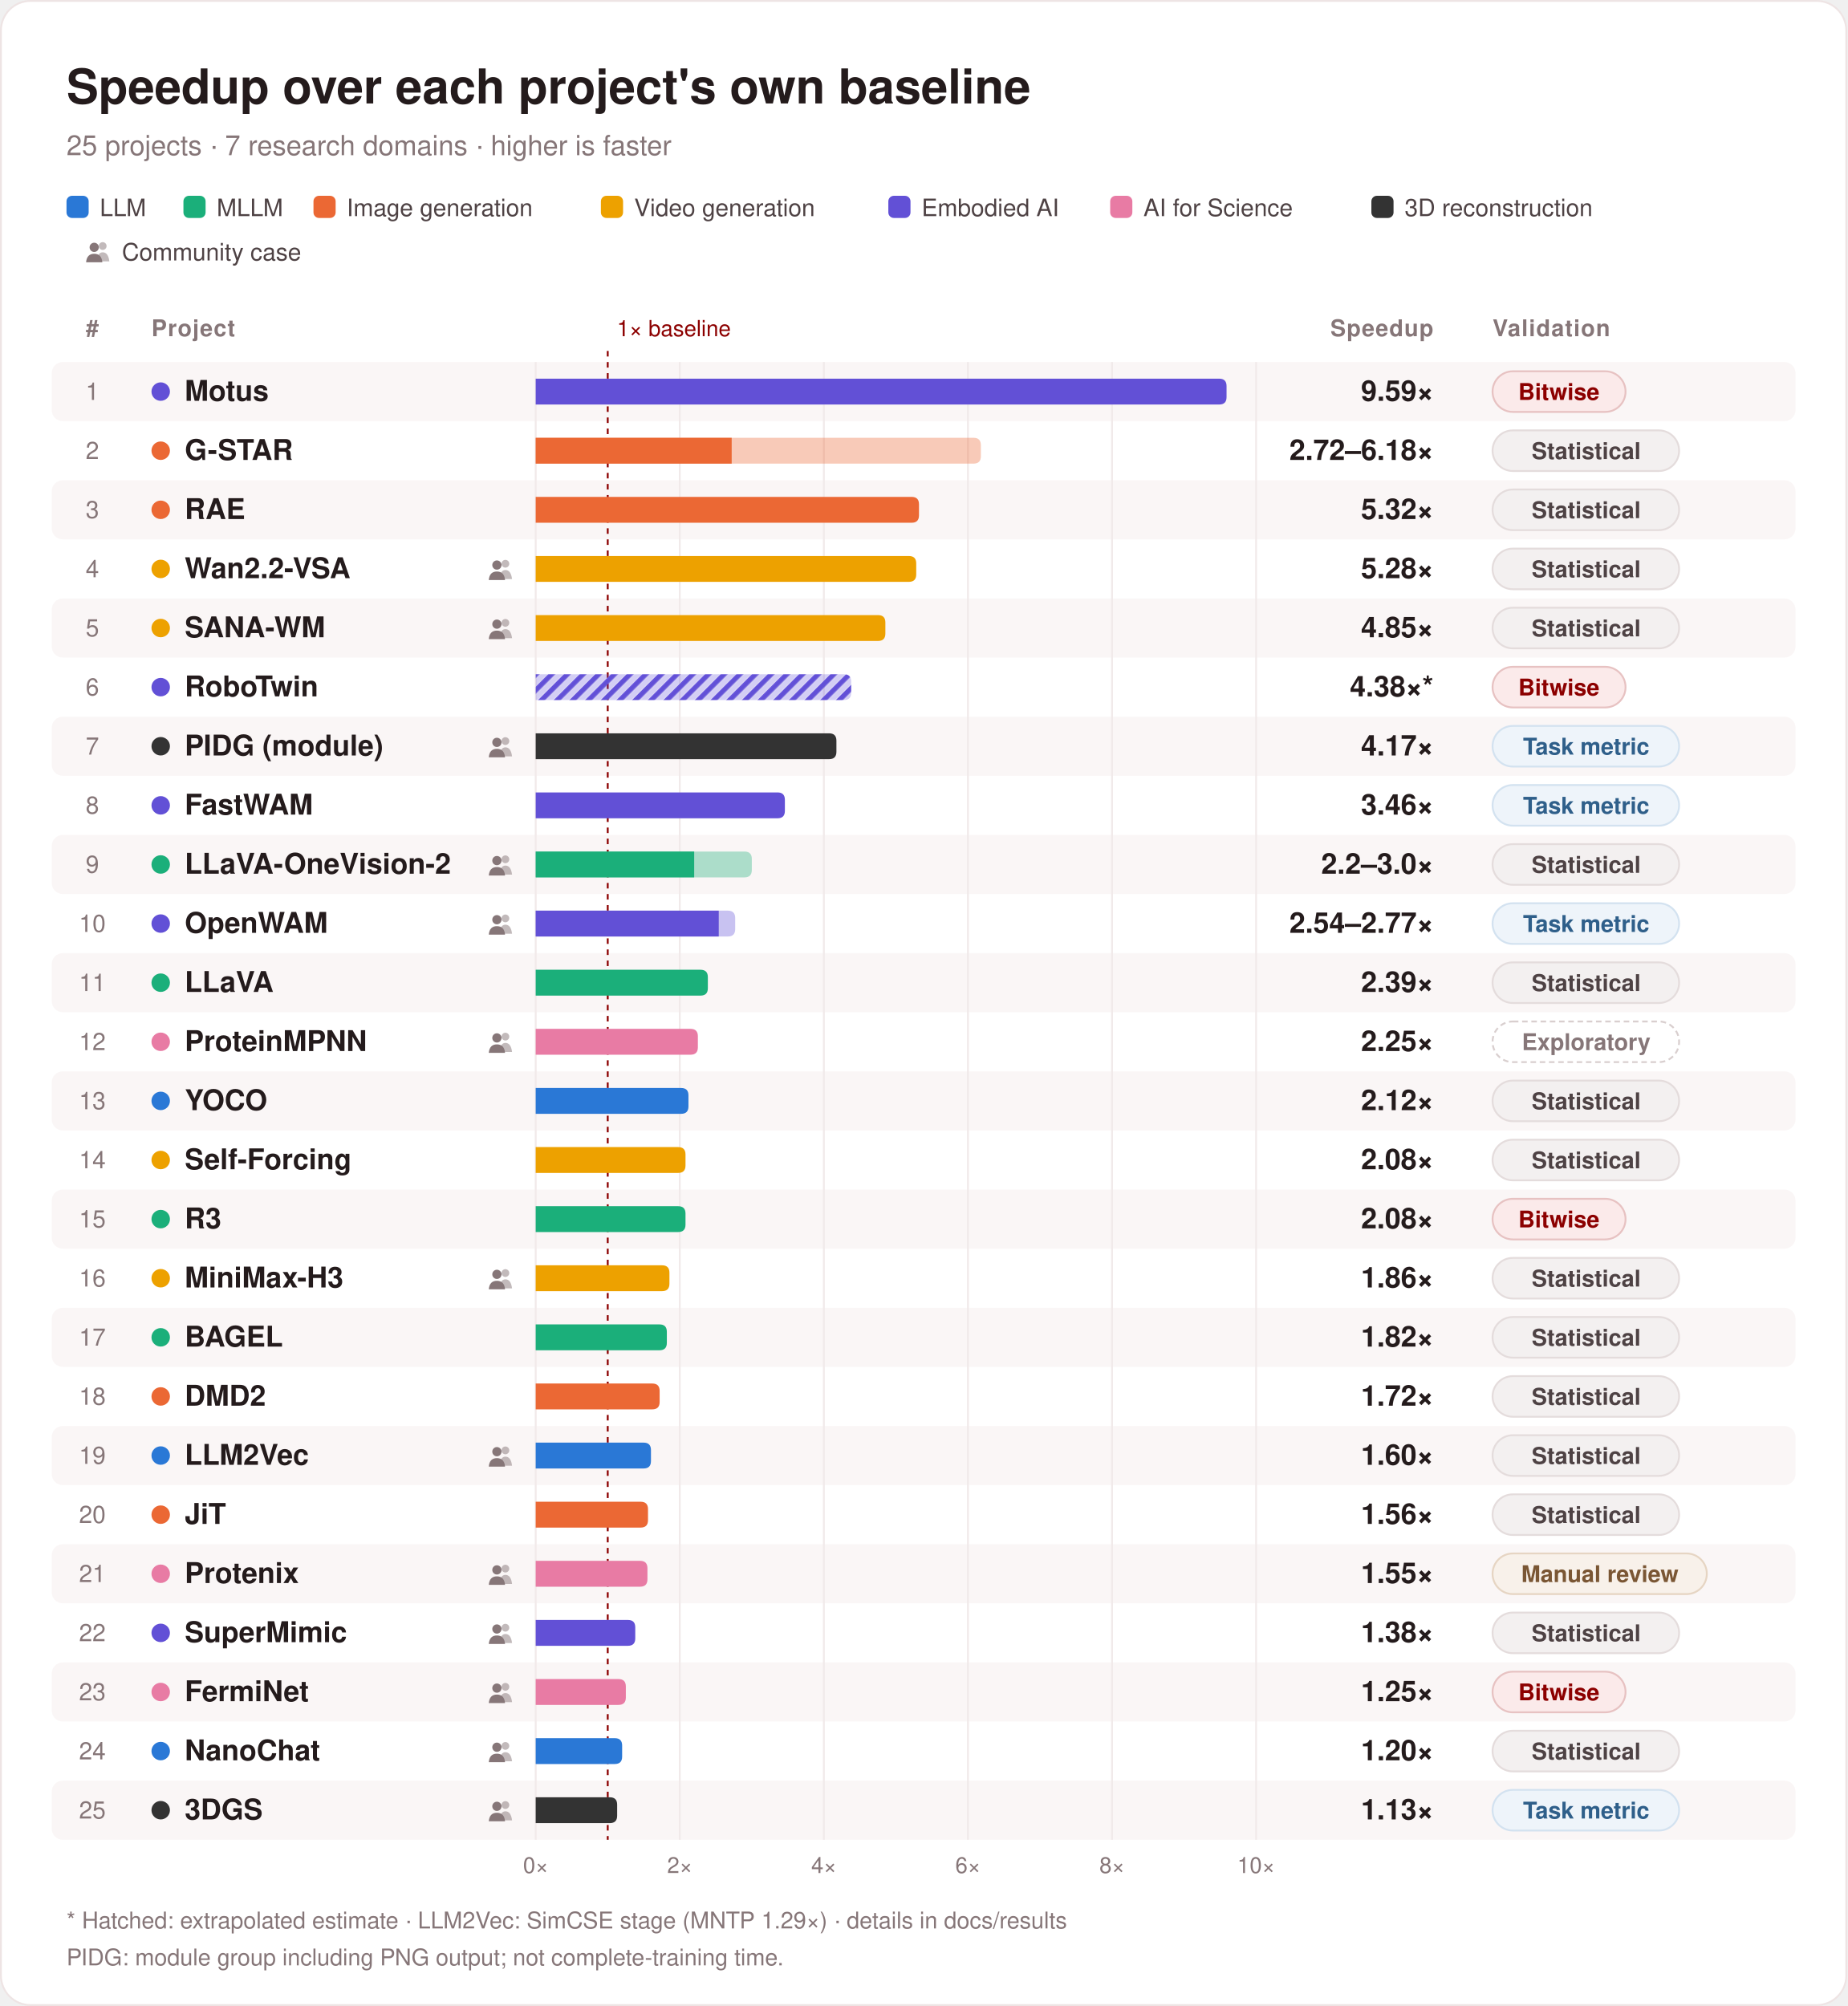
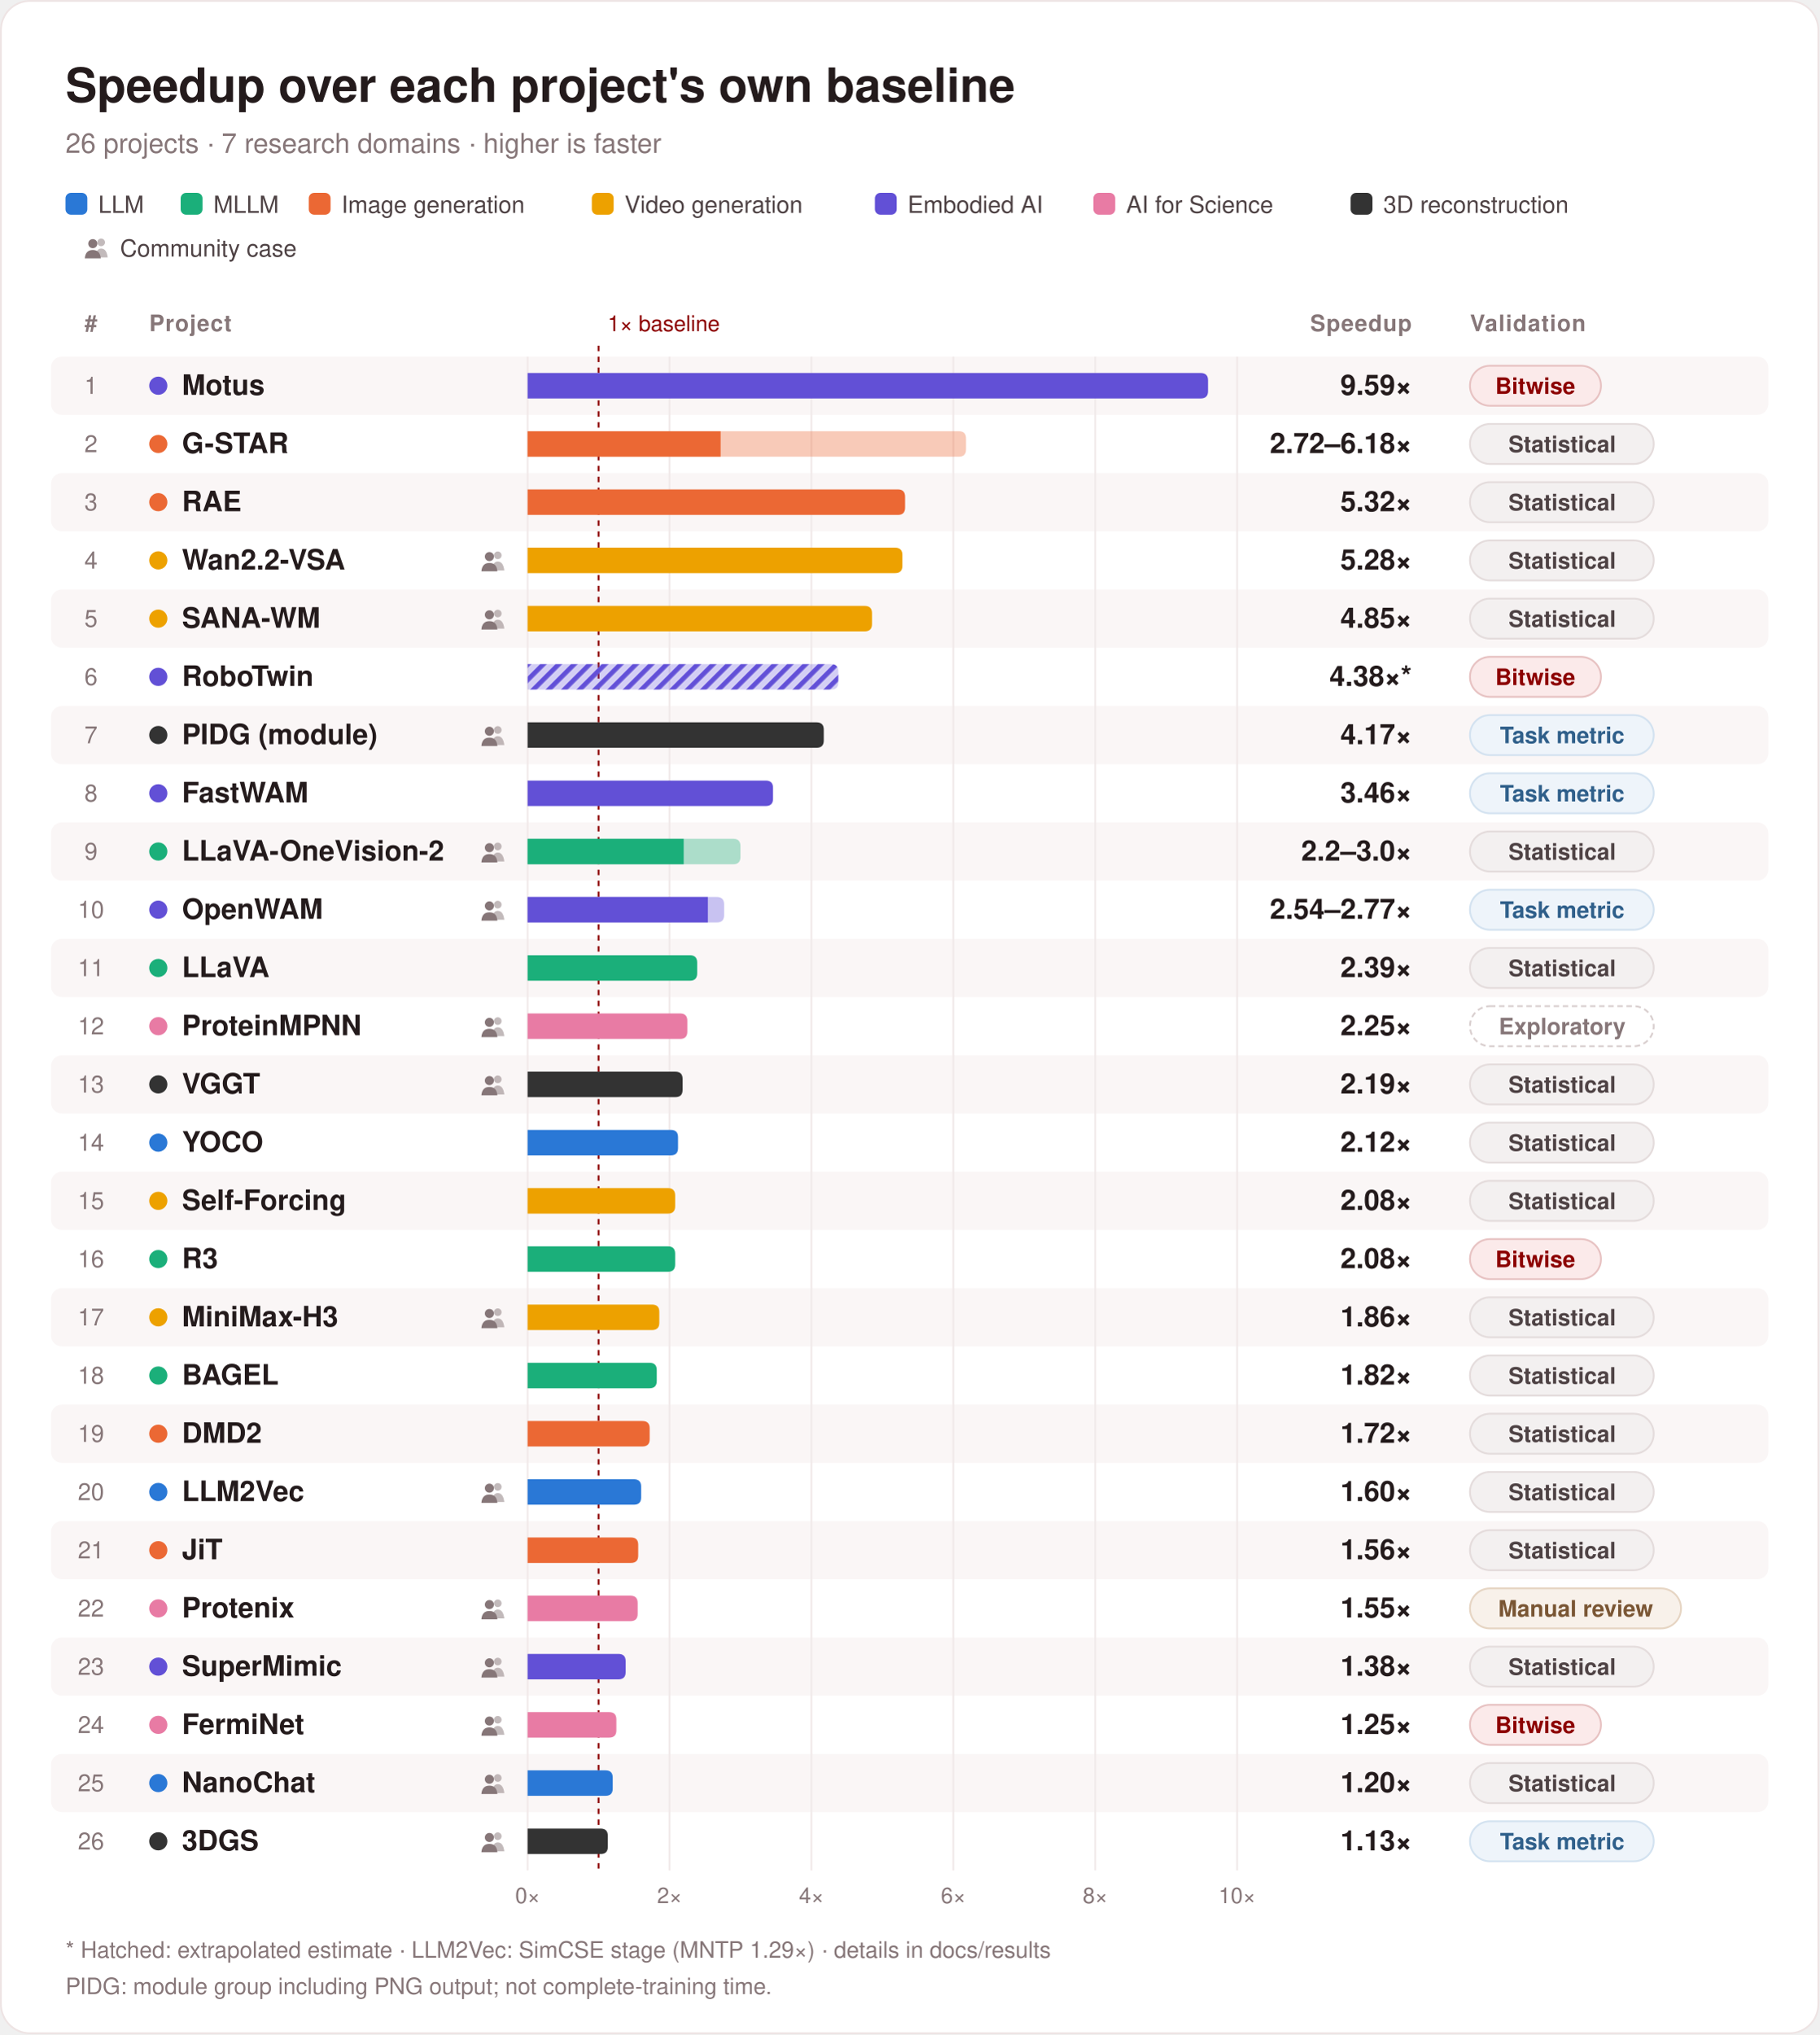
- <svg xmlns="http://www.w3.org/2000/svg" width="1000" height="1086" viewBox="0 0 1000 1086" role="img" aria-labelledby="t d">
+ <svg xmlns="http://www.w3.org/2000/svg" width="1000" height="1118" viewBox="0 0 1000 1118" role="img" aria-labelledby="t d">
  <defs>
    <pattern id="h-llm" width="6" height="6" patternUnits="userSpaceOnUse" patternTransform="rotate(45)">
      <rect width="6" height="6" fill="#2a78d6" fill-opacity=".28" />
      <rect width="2.6" height="6" fill="#2a78d6" />
    </pattern>
    <pattern id="h-mllm" width="6" height="6" patternUnits="userSpaceOnUse" patternTransform="rotate(45)">
      <rect width="6" height="6" fill="#1baf7a" fill-opacity=".28" />
      <rect width="2.6" height="6" fill="#1baf7a" />
    </pattern>
    <pattern id="h-img" width="6" height="6" patternUnits="userSpaceOnUse" patternTransform="rotate(45)">
      <rect width="6" height="6" fill="#eb6834" fill-opacity=".28" />
      <rect width="2.6" height="6" fill="#eb6834" />
    </pattern>
    <pattern id="h-vid" width="6" height="6" patternUnits="userSpaceOnUse" patternTransform="rotate(45)">
      <rect width="6" height="6" fill="#eda100" fill-opacity=".28" />
      <rect width="2.6" height="6" fill="#eda100" />
    </pattern>
    <pattern id="h-emb" width="6" height="6" patternUnits="userSpaceOnUse" patternTransform="rotate(45)">
      <rect width="6" height="6" fill="#6250d6" fill-opacity=".28" />
      <rect width="2.6" height="6" fill="#6250d6" />
    </pattern>
    <pattern id="h-sci" width="6" height="6" patternUnits="userSpaceOnUse" patternTransform="rotate(45)">
      <rect width="6" height="6" fill="#e87ba4" fill-opacity=".28" />
      <rect width="2.6" height="6" fill="#e87ba4" />
    </pattern>
    <pattern id="h-3d" width="6" height="6" patternUnits="userSpaceOnUse" patternTransform="rotate(45)">
      <rect width="6" height="6" fill="#333333" fill-opacity=".28" />
      <rect width="2.6" height="6" fill="#333333" />
    </pattern>
    <style>text{font-family:-apple-system,BlinkMacSystemFont,"Segoe UI","Helvetica Neue",Helvetica,Arial,"PingFang SC","Hiragino Sans GB","Microsoft YaHei","Noto Sans CJK SC",sans-serif}.title{font-size:26px;font-weight:700;fill:#241B1C}.sub{font-size:15px;fill:#867678}.col{font-size:12.5px;font-weight:600;fill:#867678;letter-spacing:.04em}.rank{font-size:13px;fill:#867678;font-variant-numeric:tabular-nums}.name{font-size:15.5px;font-weight:600;fill:#241B1C}.dom{font-size:13px;fill:#867678}.val{font-size:15.5px;font-weight:700;fill:#241B1C;font-variant-numeric:tabular-nums}.chip{font-size:12.5px;font-weight:600}.leg{font-size:13px;fill:#4E4244}.tick{font-size:12px;fill:#867678;font-variant-numeric:tabular-nums}.foot{font-size:12.5px;fill:#867678}.big{font-size:26px;font-weight:800;fill:#241B1C;font-variant-numeric:tabular-nums}.tl{font-size:13px;fill:#4E4244;font-variant-numeric:tabular-nums}.tlb{font-size:13px;font-weight:700;fill:#241B1C;font-variant-numeric:tabular-nums}.q{font-size:13px;fill:#4E4244}</style>
  </defs>
-   <rect x="0.5" y="0.5" width="999" height="1085" rx="16" fill="#FFFFFF" stroke="#EEE4E4" />
+   <rect x="0.5" y="0.5" width="999" height="1117" rx="16" fill="#FFFFFF" stroke="#EEE4E4" />
  <text x="36" y="56" class="title">Speedup over each project's own baseline</text>
-   <text x="36" y="84" class="sub">25 projects · 7 research domains · higher is faster</text>
+   <text x="36" y="84" class="sub">26 projects · 7 research domains · higher is faster</text>
  <rect x="36" y="106" width="12" height="12" rx="3" fill="#2a78d6" />
  <text x="54" y="117" class="leg">LLM</text>
  <rect x="99.3" y="106" width="12" height="12" rx="3" fill="#1baf7a" />
  <text x="117.3" y="117" class="leg">MLLM</text>
  <rect x="169.7" y="106" width="12" height="12" rx="3" fill="#eb6834" />
  <text x="187.7" y="117" class="leg">Image generation</text>
  <rect x="325.3" y="106" width="12" height="12" rx="3" fill="#eda100" />
  <text x="343.3" y="117" class="leg">Video generation</text>
  <rect x="480.9" y="106" width="12" height="12" rx="3" fill="#6250d6" />
  <text x="498.9" y="117" class="leg">Embodied AI</text>
  <rect x="601.0" y="106" width="12" height="12" rx="3" fill="#e87ba4" />
  <text x="619.0" y="117" class="leg">AI for Science</text>
  <rect x="742.4" y="106" width="12" height="12" rx="3" fill="#333333" />
  <text x="760.4" y="117" class="leg">3D reconstruction</text>
  <g fill="#867678">
    <g fill-opacity=".5">
      <circle cx="55.6" cy="133.2" r="2.1" />
      <path d="M52.4 141.5Q52.8 136.6 55.6 136.6Q58.6 136.6 59.2 141.5Z" />
    </g>
    <circle cx="51.0" cy="133.9" r="2.5" />
    <path d="M46.6 142.0Q47.0 137.4 51.0 137.4Q55.0 137.4 55.4 142.0Z" />
  </g>
  <text x="66.0" y="141" class="leg">Community case</text>
  <text x="50" y="182" class="col" text-anchor="middle">#</text>
  <text x="82" y="182" class="col">Project</text>
  <text x="776" y="182" class="col" text-anchor="end">Speedup</text>
  <text x="808" y="182" class="col">Validation</text>
  <rect x="28" y="196" width="944" height="32" rx="6" fill="#FAF6F6" />
  <rect x="28" y="260" width="944" height="32" rx="6" fill="#FAF6F6" />
  <rect x="28" y="324" width="944" height="32" rx="6" fill="#FAF6F6" />
  <rect x="28" y="388" width="944" height="32" rx="6" fill="#FAF6F6" />
  <rect x="28" y="452" width="944" height="32" rx="6" fill="#FAF6F6" />
  <rect x="28" y="516" width="944" height="32" rx="6" fill="#FAF6F6" />
  <rect x="28" y="580" width="944" height="32" rx="6" fill="#FAF6F6" />
  <rect x="28" y="644" width="944" height="32" rx="6" fill="#FAF6F6" />
  <rect x="28" y="708" width="944" height="32" rx="6" fill="#FAF6F6" />
  <rect x="28" y="772" width="944" height="32" rx="6" fill="#FAF6F6" />
  <rect x="28" y="836" width="944" height="32" rx="6" fill="#FAF6F6" />
  <rect x="28" y="900" width="944" height="32" rx="6" fill="#FAF6F6" />
  <rect x="28" y="964" width="944" height="32" rx="6" fill="#FAF6F6" />
-   <line x1="290.0" y1="196" x2="290.0" y2="996" stroke="#F1EAEA" stroke-width="1" />
-   <text x="290.0" y="1014" class="tick" text-anchor="middle">0×</text>
-   <line x1="368.0" y1="196" x2="368.0" y2="996" stroke="#F1EAEA" stroke-width="1" />
-   <text x="368.0" y="1014" class="tick" text-anchor="middle">2×</text>
-   <line x1="446.0" y1="196" x2="446.0" y2="996" stroke="#F1EAEA" stroke-width="1" />
-   <text x="446.0" y="1014" class="tick" text-anchor="middle">4×</text>
-   <line x1="524.0" y1="196" x2="524.0" y2="996" stroke="#F1EAEA" stroke-width="1" />
-   <text x="524.0" y="1014" class="tick" text-anchor="middle">6×</text>
-   <line x1="602.0" y1="196" x2="602.0" y2="996" stroke="#F1EAEA" stroke-width="1" />
-   <text x="602.0" y="1014" class="tick" text-anchor="middle">8×</text>
-   <line x1="680.0" y1="196" x2="680.0" y2="996" stroke="#F1EAEA" stroke-width="1" />
-   <text x="680.0" y="1014" class="tick" text-anchor="middle">10×</text>
-   <line x1="329.0" y1="190" x2="329.0" y2="996" stroke="#8C0000" stroke-width="1" stroke-dasharray="3 3" />
+   <line x1="290.0" y1="196" x2="290.0" y2="1028" stroke="#F1EAEA" stroke-width="1" />
+   <text x="290.0" y="1046" class="tick" text-anchor="middle">0×</text>
+   <line x1="368.0" y1="196" x2="368.0" y2="1028" stroke="#F1EAEA" stroke-width="1" />
+   <text x="368.0" y="1046" class="tick" text-anchor="middle">2×</text>
+   <line x1="446.0" y1="196" x2="446.0" y2="1028" stroke="#F1EAEA" stroke-width="1" />
+   <text x="446.0" y="1046" class="tick" text-anchor="middle">4×</text>
+   <line x1="524.0" y1="196" x2="524.0" y2="1028" stroke="#F1EAEA" stroke-width="1" />
+   <text x="524.0" y="1046" class="tick" text-anchor="middle">6×</text>
+   <line x1="602.0" y1="196" x2="602.0" y2="1028" stroke="#F1EAEA" stroke-width="1" />
+   <text x="602.0" y="1046" class="tick" text-anchor="middle">8×</text>
+   <line x1="680.0" y1="196" x2="680.0" y2="1028" stroke="#F1EAEA" stroke-width="1" />
+   <text x="680.0" y="1046" class="tick" text-anchor="middle">10×</text>
+   <line x1="329.0" y1="190" x2="329.0" y2="1028" stroke="#8C0000" stroke-width="1" stroke-dasharray="3 3" />
  <text x="334.0" y="182" class="tick" fill="#8C0000" style="fill:#8C0000">1× baseline</text>
  <text x="50" y="216.5" class="rank" text-anchor="middle">1</text>
  <circle cx="87" cy="212.0" r="5" fill="#6250d6" />
  <text x="100" y="217.0" class="name">Motus</text>
  <path d="M290.0 205.0H660.0Q664.0 205.0 664.0 209.0V215.0Q664.0 219.0 660.0 219.0H290.0Z" fill="#6250d6" />
  <text x="776" y="217.0" class="val" text-anchor="end">9.59×</text>
  <rect x="808" y="201.0" width="72" height="22" rx="11" fill="#FBEAEA" stroke="#E7C2C2" />
  <text x="843.9" y="216.5" class="chip" text-anchor="middle" style="fill:#8C0000">Bitwise</text>
  <text x="50" y="248.5" class="rank" text-anchor="middle">2</text>
  <circle cx="87" cy="244.0" r="5" fill="#eb6834" />
  <text x="100" y="249.0" class="name">G-STAR</text>
  <path d="M290.0 237.0H527.0Q531.0 237.0 531.0 241.0V247.0Q531.0 251.0 527.0 251.0H290.0Z" fill="#eb6834" fill-opacity=".35" />
  <path d="M290.0 237.0H396.1Q396.1 237.0 396.1 237.0V251.0Q396.1 251.0 396.1 251.0H290.0Z" fill="#eb6834" />
  <text x="776" y="249.0" class="val" text-anchor="end">2.72–6.18×</text>
  <rect x="808" y="233.0" width="101" height="22" rx="11" fill="#F3F0F0" stroke="#E4DCDC" />
  <text x="858.7" y="248.5" class="chip" text-anchor="middle" style="fill:#4E4244">Statistical</text>
  <text x="50" y="280.5" class="rank" text-anchor="middle">3</text>
  <circle cx="87" cy="276.0" r="5" fill="#eb6834" />
  <text x="100" y="281.0" class="name">RAE</text>
  <path d="M290.0 269.0H493.5Q497.5 269.0 497.5 273.0V279.0Q497.5 283.0 493.5 283.0H290.0Z" fill="#eb6834" />
  <text x="776" y="281.0" class="val" text-anchor="end">5.32×</text>
  <rect x="808" y="265.0" width="101" height="22" rx="11" fill="#F3F0F0" stroke="#E4DCDC" />
  <text x="858.7" y="280.5" class="chip" text-anchor="middle" style="fill:#4E4244">Statistical</text>
  <text x="50" y="312.5" class="rank" text-anchor="middle">4</text>
  <circle cx="87" cy="308.0" r="5" fill="#eda100" />
  <text x="100" y="313.0" class="name">Wan2.2-VSA</text>
  <g fill="#867678">
    <g fill-opacity=".5">
      <circle cx="273.6" cy="305.2" r="2.1" />
      <path d="M270.4 313.5Q270.8 308.6 273.6 308.6Q276.6 308.6 277.2 313.5Z" />
    </g>
    <circle cx="269.0" cy="305.9" r="2.5" />
    <path d="M264.6 314.0Q265.0 309.4 269.0 309.4Q273.0 309.4 273.4 314.0Z" />
  </g>
  <path d="M290.0 301.0H492.0Q496.0 301.0 496.0 305.0V311.0Q496.0 315.0 492.0 315.0H290.0Z" fill="#eda100" />
  <text x="776" y="313.0" class="val" text-anchor="end">5.28×</text>
  <rect x="808" y="297.0" width="101" height="22" rx="11" fill="#F3F0F0" stroke="#E4DCDC" />
  <text x="858.7" y="312.5" class="chip" text-anchor="middle" style="fill:#4E4244">Statistical</text>
  <text x="50" y="344.5" class="rank" text-anchor="middle">5</text>
  <circle cx="87" cy="340.0" r="5" fill="#eda100" />
  <text x="100" y="345.0" class="name">SANA-WM</text>
  <g fill="#867678">
    <g fill-opacity=".5">
      <circle cx="273.6" cy="337.2" r="2.1" />
      <path d="M270.4 345.5Q270.8 340.6 273.6 340.6Q276.6 340.6 277.2 345.5Z" />
    </g>
    <circle cx="269.0" cy="337.9" r="2.5" />
    <path d="M264.6 346.0Q265.0 341.4 269.0 341.4Q273.0 341.4 273.4 346.0Z" />
  </g>
  <path d="M290.0 333.0H475.3Q479.3 333.0 479.3 337.0V343.0Q479.3 347.0 475.3 347.0H290.0Z" fill="#eda100" />
  <text x="776" y="345.0" class="val" text-anchor="end">4.85×</text>
  <rect x="808" y="329.0" width="101" height="22" rx="11" fill="#F3F0F0" stroke="#E4DCDC" />
  <text x="858.7" y="344.5" class="chip" text-anchor="middle" style="fill:#4E4244">Statistical</text>
  <text x="50" y="376.5" class="rank" text-anchor="middle">6</text>
  <circle cx="87" cy="372.0" r="5" fill="#6250d6" />
  <text x="100" y="377.0" class="name">RoboTwin</text>
  <path d="M290.0 365.0H456.8Q460.8 365.0 460.8 369.0V375.0Q460.8 379.0 456.8 379.0H290.0Z" fill="url(#h-emb)" />
  <text x="776" y="377.0" class="val" text-anchor="end">4.38×*</text>
  <rect x="808" y="361.0" width="72" height="22" rx="11" fill="#FBEAEA" stroke="#E7C2C2" />
  <text x="843.9" y="376.5" class="chip" text-anchor="middle" style="fill:#8C0000">Bitwise</text>
  <text x="50" y="408.5" class="rank" text-anchor="middle">7</text>
  <circle cx="87" cy="404.0" r="5" fill="#333333" />
  <text x="100" y="409.0" class="name">PIDG (module)</text>
  <g fill="#867678">
    <g fill-opacity=".5">
      <circle cx="273.6" cy="401.2" r="2.1" />
      <path d="M270.4 409.5Q270.8 404.6 273.6 404.6Q276.6 404.6 277.2 409.5Z" />
    </g>
    <circle cx="269.0" cy="401.9" r="2.5" />
    <path d="M264.6 410.0Q265.0 405.4 269.0 405.4Q273.0 405.4 273.4 410.0Z" />
  </g>
  <path d="M290.0 397.0H448.8Q452.8 397.0 452.8 401.0V407.0Q452.8 411.0 448.8 411.0H290.0Z" fill="#333333" />
  <text x="776" y="409.0" class="val" text-anchor="end">4.17×</text>
  <rect x="808" y="393.0" width="101" height="22" rx="11" fill="#EEF4FA" stroke="#D3E2F0" />
  <text x="858.7" y="408.5" class="chip" text-anchor="middle" style="fill:#2F5F8A">Task metric</text>
  <text x="50" y="440.5" class="rank" text-anchor="middle">8</text>
  <circle cx="87" cy="436.0" r="5" fill="#6250d6" />
  <text x="100" y="441.0" class="name">FastWAM</text>
  <path d="M290.0 429.0H420.9Q424.9 429.0 424.9 433.0V439.0Q424.9 443.0 420.9 443.0H290.0Z" fill="#6250d6" />
  <text x="776" y="441.0" class="val" text-anchor="end">3.46×</text>
  <rect x="808" y="425.0" width="101" height="22" rx="11" fill="#EEF4FA" stroke="#D3E2F0" />
  <text x="858.7" y="440.5" class="chip" text-anchor="middle" style="fill:#2F5F8A">Task metric</text>
  <text x="50" y="472.5" class="rank" text-anchor="middle">9</text>
  <circle cx="87" cy="468.0" r="5" fill="#1baf7a" />
  <text x="100" y="473.0" class="name">LLaVA-OneVision-2</text>
  <g fill="#867678">
    <g fill-opacity=".5">
      <circle cx="273.6" cy="465.2" r="2.1" />
      <path d="M270.4 473.5Q270.8 468.6 273.6 468.6Q276.6 468.6 277.2 473.5Z" />
    </g>
    <circle cx="269.0" cy="465.9" r="2.5" />
    <path d="M264.6 474.0Q265.0 469.4 269.0 469.4Q273.0 469.4 273.4 474.0Z" />
  </g>
  <path d="M290.0 461.0H403.0Q407.0 461.0 407.0 465.0V471.0Q407.0 475.0 403.0 475.0H290.0Z" fill="#1baf7a" fill-opacity=".35" />
  <path d="M290.0 461.0H375.8Q375.8 461.0 375.8 461.0V475.0Q375.8 475.0 375.8 475.0H290.0Z" fill="#1baf7a" />
  <text x="776" y="473.0" class="val" text-anchor="end">2.2–3.0×</text>
  <rect x="808" y="457.0" width="101" height="22" rx="11" fill="#F3F0F0" stroke="#E4DCDC" />
  <text x="858.7" y="472.5" class="chip" text-anchor="middle" style="fill:#4E4244">Statistical</text>
  <text x="50" y="504.5" class="rank" text-anchor="middle">10</text>
  <circle cx="87" cy="500.0" r="5" fill="#6250d6" />
  <text x="100" y="505.0" class="name">OpenWAM</text>
  <g fill="#867678">
    <g fill-opacity=".5">
      <circle cx="273.6" cy="497.2" r="2.1" />
      <path d="M270.4 505.5Q270.8 500.6 273.6 500.6Q276.6 500.6 277.2 505.5Z" />
    </g>
    <circle cx="269.0" cy="497.9" r="2.5" />
    <path d="M264.6 506.0Q265.0 501.4 269.0 501.4Q273.0 501.4 273.4 506.0Z" />
  </g>
  <path d="M290.0 493.0H394.0Q398.0 493.0 398.0 497.0V503.0Q398.0 507.0 394.0 507.0H290.0Z" fill="#6250d6" fill-opacity=".35" />
  <path d="M290.0 493.0H389.1Q389.1 493.0 389.1 493.0V507.0Q389.1 507.0 389.1 507.0H290.0Z" fill="#6250d6" />
  <text x="776" y="505.0" class="val" text-anchor="end">2.54–2.77×</text>
  <rect x="808" y="489.0" width="101" height="22" rx="11" fill="#EEF4FA" stroke="#D3E2F0" />
  <text x="858.7" y="504.5" class="chip" text-anchor="middle" style="fill:#2F5F8A">Task metric</text>
  <text x="50" y="536.5" class="rank" text-anchor="middle">11</text>
  <circle cx="87" cy="532.0" r="5" fill="#1baf7a" />
  <text x="100" y="537.0" class="name">LLaVA</text>
  <path d="M290.0 525.0H379.2Q383.2 525.0 383.2 529.0V535.0Q383.2 539.0 379.2 539.0H290.0Z" fill="#1baf7a" />
  <text x="776" y="537.0" class="val" text-anchor="end">2.39×</text>
  <rect x="808" y="521.0" width="101" height="22" rx="11" fill="#F3F0F0" stroke="#E4DCDC" />
  <text x="858.7" y="536.5" class="chip" text-anchor="middle" style="fill:#4E4244">Statistical</text>
  <text x="50" y="568.5" class="rank" text-anchor="middle">12</text>
  <circle cx="87" cy="564.0" r="5" fill="#e87ba4" />
  <text x="100" y="569.0" class="name">ProteinMPNN</text>
  <g fill="#867678">
    <g fill-opacity=".5">
      <circle cx="273.6" cy="561.2" r="2.1" />
      <path d="M270.4 569.5Q270.8 564.6 273.6 564.6Q276.6 564.6 277.2 569.5Z" />
    </g>
    <circle cx="269.0" cy="561.9" r="2.5" />
    <path d="M264.6 570.0Q265.0 565.4 269.0 565.4Q273.0 565.4 273.4 570.0Z" />
  </g>
  <path d="M290.0 557.0H373.8Q377.8 557.0 377.8 561.0V567.0Q377.8 571.0 373.8 571.0H290.0Z" fill="#e87ba4" />
  <text x="776" y="569.0" class="val" text-anchor="end">2.25×</text>
  <rect x="808" y="553.0" width="101" height="22" rx="11" fill="#FFFFFF" stroke="#D9CFCF" stroke-dasharray="3 2" />
  <text x="858.7" y="568.5" class="chip" text-anchor="middle" style="fill:#867678">Exploratory</text>
  <text x="50" y="600.5" class="rank" text-anchor="middle">13</text>
-   <circle cx="87" cy="596.0" r="5" fill="#2a78d6" />
-   <text x="100" y="601.0" class="name">YOCO</text>
-   <path d="M290.0 589.0H368.7Q372.7 589.0 372.7 593.0V599.0Q372.7 603.0 368.7 603.0H290.0Z" fill="#2a78d6" />
-   <text x="776" y="601.0" class="val" text-anchor="end">2.12×</text>
+   <circle cx="87" cy="596.0" r="5" fill="#333333" />
+   <text x="100" y="601.0" class="name">VGGT</text>
+   <g fill="#867678">
+     <g fill-opacity=".5">
+       <circle cx="273.6" cy="593.2" r="2.1" />
+       <path d="M270.4 601.5Q270.8 596.6 273.6 596.6Q276.6 596.6 277.2 601.5Z" />
+     </g>
+     <circle cx="269.0" cy="593.9" r="2.5" />
+     <path d="M264.6 602.0Q265.0 597.4 269.0 597.4Q273.0 597.4 273.4 602.0Z" />
+   </g>
+   <path d="M290.0 589.0H371.2Q375.2 589.0 375.2 593.0V599.0Q375.2 603.0 371.2 603.0H290.0Z" fill="#333333" />
+   <text x="776" y="601.0" class="val" text-anchor="end">2.19×</text>
  <rect x="808" y="585.0" width="101" height="22" rx="11" fill="#F3F0F0" stroke="#E4DCDC" />
  <text x="858.7" y="600.5" class="chip" text-anchor="middle" style="fill:#4E4244">Statistical</text>
  <text x="50" y="632.5" class="rank" text-anchor="middle">14</text>
-   <circle cx="87" cy="628.0" r="5" fill="#eda100" />
-   <text x="100" y="633.0" class="name">Self-Forcing</text>
-   <path d="M290.0 621.0H367.1Q371.1 621.0 371.1 625.0V631.0Q371.1 635.0 367.1 635.0H290.0Z" fill="#eda100" />
-   <text x="776" y="633.0" class="val" text-anchor="end">2.08×</text>
+   <circle cx="87" cy="628.0" r="5" fill="#2a78d6" />
+   <text x="100" y="633.0" class="name">YOCO</text>
+   <path d="M290.0 621.0H368.7Q372.7 621.0 372.7 625.0V631.0Q372.7 635.0 368.7 635.0H290.0Z" fill="#2a78d6" />
+   <text x="776" y="633.0" class="val" text-anchor="end">2.12×</text>
  <rect x="808" y="617.0" width="101" height="22" rx="11" fill="#F3F0F0" stroke="#E4DCDC" />
  <text x="858.7" y="632.5" class="chip" text-anchor="middle" style="fill:#4E4244">Statistical</text>
  <text x="50" y="664.5" class="rank" text-anchor="middle">15</text>
-   <circle cx="87" cy="660.0" r="5" fill="#1baf7a" />
-   <text x="100" y="665.0" class="name">R3</text>
-   <path d="M290.0 653.0H367.1Q371.1 653.0 371.1 657.0V663.0Q371.1 667.0 367.1 667.0H290.0Z" fill="#1baf7a" />
+   <circle cx="87" cy="660.0" r="5" fill="#eda100" />
+   <text x="100" y="665.0" class="name">Self-Forcing</text>
+   <path d="M290.0 653.0H367.1Q371.1 653.0 371.1 657.0V663.0Q371.1 667.0 367.1 667.0H290.0Z" fill="#eda100" />
  <text x="776" y="665.0" class="val" text-anchor="end">2.08×</text>
-   <rect x="808" y="649.0" width="72" height="22" rx="11" fill="#FBEAEA" stroke="#E7C2C2" />
-   <text x="843.9" y="664.5" class="chip" text-anchor="middle" style="fill:#8C0000">Bitwise</text>
+   <rect x="808" y="649.0" width="101" height="22" rx="11" fill="#F3F0F0" stroke="#E4DCDC" />
+   <text x="858.7" y="664.5" class="chip" text-anchor="middle" style="fill:#4E4244">Statistical</text>
  <text x="50" y="696.5" class="rank" text-anchor="middle">16</text>
-   <circle cx="87" cy="692.0" r="5" fill="#eda100" />
-   <text x="100" y="697.0" class="name">MiniMax-H3</text>
-   <g fill="#867678">
-     <g fill-opacity=".5">
-       <circle cx="273.6" cy="689.2" r="2.1" />
-       <path d="M270.4 697.5Q270.8 692.6 273.6 692.6Q276.6 692.6 277.2 697.5Z" />
-     </g>
-     <circle cx="269.0" cy="689.9" r="2.5" />
-     <path d="M264.6 698.0Q265.0 693.4 269.0 693.4Q273.0 693.4 273.4 698.0Z" />
-   </g>
-   <path d="M290.0 685.0H358.4Q362.4 685.0 362.4 689.0V695.0Q362.4 699.0 358.4 699.0H290.0Z" fill="#eda100" />
-   <text x="776" y="697.0" class="val" text-anchor="end">1.86×</text>
-   <rect x="808" y="681.0" width="101" height="22" rx="11" fill="#F3F0F0" stroke="#E4DCDC" />
-   <text x="858.7" y="696.5" class="chip" text-anchor="middle" style="fill:#4E4244">Statistical</text>
+   <circle cx="87" cy="692.0" r="5" fill="#1baf7a" />
+   <text x="100" y="697.0" class="name">R3</text>
+   <path d="M290.0 685.0H367.1Q371.1 685.0 371.1 689.0V695.0Q371.1 699.0 367.1 699.0H290.0Z" fill="#1baf7a" />
+   <text x="776" y="697.0" class="val" text-anchor="end">2.08×</text>
+   <rect x="808" y="681.0" width="72" height="22" rx="11" fill="#FBEAEA" stroke="#E7C2C2" />
+   <text x="843.9" y="696.5" class="chip" text-anchor="middle" style="fill:#8C0000">Bitwise</text>
  <text x="50" y="728.5" class="rank" text-anchor="middle">17</text>
-   <circle cx="87" cy="724.0" r="5" fill="#1baf7a" />
-   <text x="100" y="729.0" class="name">BAGEL</text>
-   <path d="M290.0 717.0H357.0Q361.0 717.0 361.0 721.0V727.0Q361.0 731.0 357.0 731.0H290.0Z" fill="#1baf7a" />
-   <text x="776" y="729.0" class="val" text-anchor="end">1.82×</text>
+   <circle cx="87" cy="724.0" r="5" fill="#eda100" />
+   <text x="100" y="729.0" class="name">MiniMax-H3</text>
+   <g fill="#867678">
+     <g fill-opacity=".5">
+       <circle cx="273.6" cy="721.2" r="2.1" />
+       <path d="M270.4 729.5Q270.8 724.6 273.6 724.6Q276.6 724.6 277.2 729.5Z" />
+     </g>
+     <circle cx="269.0" cy="721.9" r="2.5" />
+     <path d="M264.6 730.0Q265.0 725.4 269.0 725.4Q273.0 725.4 273.4 730.0Z" />
+   </g>
+   <path d="M290.0 717.0H358.4Q362.4 717.0 362.4 721.0V727.0Q362.4 731.0 358.4 731.0H290.0Z" fill="#eda100" />
+   <text x="776" y="729.0" class="val" text-anchor="end">1.86×</text>
  <rect x="808" y="713.0" width="101" height="22" rx="11" fill="#F3F0F0" stroke="#E4DCDC" />
  <text x="858.7" y="728.5" class="chip" text-anchor="middle" style="fill:#4E4244">Statistical</text>
  <text x="50" y="760.5" class="rank" text-anchor="middle">18</text>
-   <circle cx="87" cy="756.0" r="5" fill="#eb6834" />
-   <text x="100" y="761.0" class="name">DMD2</text>
-   <path d="M290.0 749.0H353.1Q357.1 749.0 357.1 753.0V759.0Q357.1 763.0 353.1 763.0H290.0Z" fill="#eb6834" />
-   <text x="776" y="761.0" class="val" text-anchor="end">1.72×</text>
+   <circle cx="87" cy="756.0" r="5" fill="#1baf7a" />
+   <text x="100" y="761.0" class="name">BAGEL</text>
+   <path d="M290.0 749.0H357.0Q361.0 749.0 361.0 753.0V759.0Q361.0 763.0 357.0 763.0H290.0Z" fill="#1baf7a" />
+   <text x="776" y="761.0" class="val" text-anchor="end">1.82×</text>
  <rect x="808" y="745.0" width="101" height="22" rx="11" fill="#F3F0F0" stroke="#E4DCDC" />
  <text x="858.7" y="760.5" class="chip" text-anchor="middle" style="fill:#4E4244">Statistical</text>
  <text x="50" y="792.5" class="rank" text-anchor="middle">19</text>
-   <circle cx="87" cy="788.0" r="5" fill="#2a78d6" />
-   <text x="100" y="793.0" class="name">LLM2Vec</text>
-   <g fill="#867678">
-     <g fill-opacity=".5">
-       <circle cx="273.6" cy="785.2" r="2.1" />
-       <path d="M270.4 793.5Q270.8 788.6 273.6 788.6Q276.6 788.6 277.2 793.5Z" />
-     </g>
-     <circle cx="269.0" cy="785.9" r="2.5" />
-     <path d="M264.6 794.0Q265.0 789.4 269.0 789.4Q273.0 789.4 273.4 794.0Z" />
-   </g>
-   <path d="M290.0 781.0H348.4Q352.4 781.0 352.4 785.0V791.0Q352.4 795.0 348.4 795.0H290.0Z" fill="#2a78d6" />
-   <text x="776" y="793.0" class="val" text-anchor="end">1.60×</text>
+   <circle cx="87" cy="788.0" r="5" fill="#eb6834" />
+   <text x="100" y="793.0" class="name">DMD2</text>
+   <path d="M290.0 781.0H353.1Q357.1 781.0 357.1 785.0V791.0Q357.1 795.0 353.1 795.0H290.0Z" fill="#eb6834" />
+   <text x="776" y="793.0" class="val" text-anchor="end">1.72×</text>
  <rect x="808" y="777.0" width="101" height="22" rx="11" fill="#F3F0F0" stroke="#E4DCDC" />
  <text x="858.7" y="792.5" class="chip" text-anchor="middle" style="fill:#4E4244">Statistical</text>
  <text x="50" y="824.5" class="rank" text-anchor="middle">20</text>
-   <circle cx="87" cy="820.0" r="5" fill="#eb6834" />
-   <text x="100" y="825.0" class="name">JiT</text>
-   <path d="M290.0 813.0H346.8Q350.8 813.0 350.8 817.0V823.0Q350.8 827.0 346.8 827.0H290.0Z" fill="#eb6834" />
-   <text x="776" y="825.0" class="val" text-anchor="end">1.56×</text>
+   <circle cx="87" cy="820.0" r="5" fill="#2a78d6" />
+   <text x="100" y="825.0" class="name">LLM2Vec</text>
+   <g fill="#867678">
+     <g fill-opacity=".5">
+       <circle cx="273.6" cy="817.2" r="2.1" />
+       <path d="M270.4 825.5Q270.8 820.6 273.6 820.6Q276.6 820.6 277.2 825.5Z" />
+     </g>
+     <circle cx="269.0" cy="817.9" r="2.5" />
+     <path d="M264.6 826.0Q265.0 821.4 269.0 821.4Q273.0 821.4 273.4 826.0Z" />
+   </g>
+   <path d="M290.0 813.0H348.4Q352.4 813.0 352.4 817.0V823.0Q352.4 827.0 348.4 827.0H290.0Z" fill="#2a78d6" />
+   <text x="776" y="825.0" class="val" text-anchor="end">1.60×</text>
  <rect x="808" y="809.0" width="101" height="22" rx="11" fill="#F3F0F0" stroke="#E4DCDC" />
  <text x="858.7" y="824.5" class="chip" text-anchor="middle" style="fill:#4E4244">Statistical</text>
  <text x="50" y="856.5" class="rank" text-anchor="middle">21</text>
-   <circle cx="87" cy="852.0" r="5" fill="#e87ba4" />
-   <text x="100" y="857.0" class="name">Protenix</text>
-   <g fill="#867678">
-     <g fill-opacity=".5">
-       <circle cx="273.6" cy="849.2" r="2.1" />
-       <path d="M270.4 857.5Q270.8 852.6 273.6 852.6Q276.6 852.6 277.2 857.5Z" />
-     </g>
-     <circle cx="269.0" cy="849.9" r="2.5" />
-     <path d="M264.6 858.0Q265.0 853.4 269.0 853.4Q273.0 853.4 273.4 858.0Z" />
-   </g>
-   <path d="M290.0 845.0H346.5Q350.5 845.0 350.5 849.0V855.0Q350.5 859.0 346.5 859.0H290.0Z" fill="#e87ba4" />
-   <text x="776" y="857.0" class="val" text-anchor="end">1.55×</text>
-   <rect x="808" y="841.0" width="116" height="22" rx="11" fill="#F8F1EA" stroke="#E6D5C3" />
-   <text x="866.1" y="856.5" class="chip" text-anchor="middle" style="fill:#7A5634">Manual review</text>
+   <circle cx="87" cy="852.0" r="5" fill="#eb6834" />
+   <text x="100" y="857.0" class="name">JiT</text>
+   <path d="M290.0 845.0H346.8Q350.8 845.0 350.8 849.0V855.0Q350.8 859.0 346.8 859.0H290.0Z" fill="#eb6834" />
+   <text x="776" y="857.0" class="val" text-anchor="end">1.56×</text>
+   <rect x="808" y="841.0" width="101" height="22" rx="11" fill="#F3F0F0" stroke="#E4DCDC" />
+   <text x="858.7" y="856.5" class="chip" text-anchor="middle" style="fill:#4E4244">Statistical</text>
  <text x="50" y="888.5" class="rank" text-anchor="middle">22</text>
-   <circle cx="87" cy="884.0" r="5" fill="#6250d6" />
-   <text x="100" y="889.0" class="name">SuperMimic</text>
+   <circle cx="87" cy="884.0" r="5" fill="#e87ba4" />
+   <text x="100" y="889.0" class="name">Protenix</text>
  <g fill="#867678">
    <g fill-opacity=".5">
      <circle cx="273.6" cy="881.2" r="2.1" />
      <path d="M270.4 889.5Q270.8 884.6 273.6 884.6Q276.6 884.6 277.2 889.5Z" />
    </g>
    <circle cx="269.0" cy="881.9" r="2.5" />
    <path d="M264.6 890.0Q265.0 885.4 269.0 885.4Q273.0 885.4 273.4 890.0Z" />
  </g>
-   <path d="M290.0 877.0H339.9Q343.9 877.0 343.9 881.0V887.0Q343.9 891.0 339.9 891.0H290.0Z" fill="#6250d6" />
-   <text x="776" y="889.0" class="val" text-anchor="end">1.38×</text>
-   <rect x="808" y="873.0" width="101" height="22" rx="11" fill="#F3F0F0" stroke="#E4DCDC" />
-   <text x="858.7" y="888.5" class="chip" text-anchor="middle" style="fill:#4E4244">Statistical</text>
+   <path d="M290.0 877.0H346.5Q350.5 877.0 350.5 881.0V887.0Q350.5 891.0 346.5 891.0H290.0Z" fill="#e87ba4" />
+   <text x="776" y="889.0" class="val" text-anchor="end">1.55×</text>
+   <rect x="808" y="873.0" width="116" height="22" rx="11" fill="#F8F1EA" stroke="#E6D5C3" />
+   <text x="866.1" y="888.5" class="chip" text-anchor="middle" style="fill:#7A5634">Manual review</text>
  <text x="50" y="920.5" class="rank" text-anchor="middle">23</text>
-   <circle cx="87" cy="916.0" r="5" fill="#e87ba4" />
-   <text x="100" y="921.0" class="name">FermiNet</text>
+   <circle cx="87" cy="916.0" r="5" fill="#6250d6" />
+   <text x="100" y="921.0" class="name">SuperMimic</text>
  <g fill="#867678">
    <g fill-opacity=".5">
      <circle cx="273.6" cy="913.2" r="2.1" />
      <path d="M270.4 921.5Q270.8 916.6 273.6 916.6Q276.6 916.6 277.2 921.5Z" />
    </g>
    <circle cx="269.0" cy="913.9" r="2.5" />
    <path d="M264.6 922.0Q265.0 917.4 269.0 917.4Q273.0 917.4 273.4 922.0Z" />
  </g>
-   <path d="M290.0 909.0H334.8Q338.8 909.0 338.8 913.0V919.0Q338.8 923.0 334.8 923.0H290.0Z" fill="#e87ba4" />
-   <text x="776" y="921.0" class="val" text-anchor="end">1.25×</text>
-   <rect x="808" y="905.0" width="72" height="22" rx="11" fill="#FBEAEA" stroke="#E7C2C2" />
-   <text x="843.9" y="920.5" class="chip" text-anchor="middle" style="fill:#8C0000">Bitwise</text>
+   <path d="M290.0 909.0H339.9Q343.9 909.0 343.9 913.0V919.0Q343.9 923.0 339.9 923.0H290.0Z" fill="#6250d6" />
+   <text x="776" y="921.0" class="val" text-anchor="end">1.38×</text>
+   <rect x="808" y="905.0" width="101" height="22" rx="11" fill="#F3F0F0" stroke="#E4DCDC" />
+   <text x="858.7" y="920.5" class="chip" text-anchor="middle" style="fill:#4E4244">Statistical</text>
  <text x="50" y="952.5" class="rank" text-anchor="middle">24</text>
-   <circle cx="87" cy="948.0" r="5" fill="#2a78d6" />
-   <text x="100" y="953.0" class="name">NanoChat</text>
+   <circle cx="87" cy="948.0" r="5" fill="#e87ba4" />
+   <text x="100" y="953.0" class="name">FermiNet</text>
  <g fill="#867678">
    <g fill-opacity=".5">
      <circle cx="273.6" cy="945.2" r="2.1" />
      <path d="M270.4 953.5Q270.8 948.6 273.6 948.6Q276.6 948.6 277.2 953.5Z" />
    </g>
    <circle cx="269.0" cy="945.9" r="2.5" />
    <path d="M264.6 954.0Q265.0 949.4 269.0 949.4Q273.0 949.4 273.4 954.0Z" />
  </g>
-   <path d="M290.0 941.0H332.8Q336.8 941.0 336.8 945.0V951.0Q336.8 955.0 332.8 955.0H290.0Z" fill="#2a78d6" />
-   <text x="776" y="953.0" class="val" text-anchor="end">1.20×</text>
-   <rect x="808" y="937.0" width="101" height="22" rx="11" fill="#F3F0F0" stroke="#E4DCDC" />
-   <text x="858.7" y="952.5" class="chip" text-anchor="middle" style="fill:#4E4244">Statistical</text>
+   <path d="M290.0 941.0H334.8Q338.8 941.0 338.8 945.0V951.0Q338.8 955.0 334.8 955.0H290.0Z" fill="#e87ba4" />
+   <text x="776" y="953.0" class="val" text-anchor="end">1.25×</text>
+   <rect x="808" y="937.0" width="72" height="22" rx="11" fill="#FBEAEA" stroke="#E7C2C2" />
+   <text x="843.9" y="952.5" class="chip" text-anchor="middle" style="fill:#8C0000">Bitwise</text>
  <text x="50" y="984.5" class="rank" text-anchor="middle">25</text>
-   <circle cx="87" cy="980.0" r="5" fill="#333333" />
-   <text x="100" y="985.0" class="name">3DGS</text>
+   <circle cx="87" cy="980.0" r="5" fill="#2a78d6" />
+   <text x="100" y="985.0" class="name">NanoChat</text>
  <g fill="#867678">
    <g fill-opacity=".5">
      <circle cx="273.6" cy="977.2" r="2.1" />
      <path d="M270.4 985.5Q270.8 980.6 273.6 980.6Q276.6 980.6 277.2 985.5Z" />
    </g>
    <circle cx="269.0" cy="977.9" r="2.5" />
    <path d="M264.6 986.0Q265.0 981.4 269.0 981.4Q273.0 981.4 273.4 986.0Z" />
  </g>
-   <path d="M290.0 973.0H330.1Q334.1 973.0 334.1 977.0V983.0Q334.1 987.0 330.1 987.0H290.0Z" fill="#333333" />
-   <text x="776" y="985.0" class="val" text-anchor="end">1.13×</text>
-   <rect x="808" y="969.0" width="101" height="22" rx="11" fill="#EEF4FA" stroke="#D3E2F0" />
-   <text x="858.7" y="984.5" class="chip" text-anchor="middle" style="fill:#2F5F8A">Task metric</text>
-   <text x="36" y="1044" class="foot">* Hatched: extrapolated estimate · LLM2Vec: SimCSE stage (MNTP 1.29×) · details in docs/results</text>
-   <text x="36" y="1064" class="foot">PIDG: module group including PNG output; not complete-training time.</text>
+   <path d="M290.0 973.0H332.8Q336.8 973.0 336.8 977.0V983.0Q336.8 987.0 332.8 987.0H290.0Z" fill="#2a78d6" />
+   <text x="776" y="985.0" class="val" text-anchor="end">1.20×</text>
+   <rect x="808" y="969.0" width="101" height="22" rx="11" fill="#F3F0F0" stroke="#E4DCDC" />
+   <text x="858.7" y="984.5" class="chip" text-anchor="middle" style="fill:#4E4244">Statistical</text>
+   <text x="50" y="1016.5" class="rank" text-anchor="middle">26</text>
+   <circle cx="87" cy="1012.0" r="5" fill="#333333" />
+   <text x="100" y="1017.0" class="name">3DGS</text>
+   <g fill="#867678">
+     <g fill-opacity=".5">
+       <circle cx="273.6" cy="1009.2" r="2.1" />
+       <path d="M270.4 1017.5Q270.8 1012.6 273.6 1012.6Q276.6 1012.6 277.2 1017.5Z" />
+     </g>
+     <circle cx="269.0" cy="1009.9" r="2.5" />
+     <path d="M264.6 1018.0Q265.0 1013.4 269.0 1013.4Q273.0 1013.4 273.4 1018.0Z" />
+   </g>
+   <path d="M290.0 1005.0H330.1Q334.1 1005.0 334.1 1009.0V1015.0Q334.1 1019.0 330.1 1019.0H290.0Z" fill="#333333" />
+   <text x="776" y="1017.0" class="val" text-anchor="end">1.13×</text>
+   <rect x="808" y="1001.0" width="101" height="22" rx="11" fill="#EEF4FA" stroke="#D3E2F0" />
+   <text x="858.7" y="1016.5" class="chip" text-anchor="middle" style="fill:#2F5F8A">Task metric</text>
+   <text x="36" y="1076" class="foot">* Hatched: extrapolated estimate · LLM2Vec: SimCSE stage (MNTP 1.29×) · details in docs/results</text>
+   <text x="36" y="1096" class="foot">PIDG: module group including PNG output; not complete-training time.</text>
</svg>
